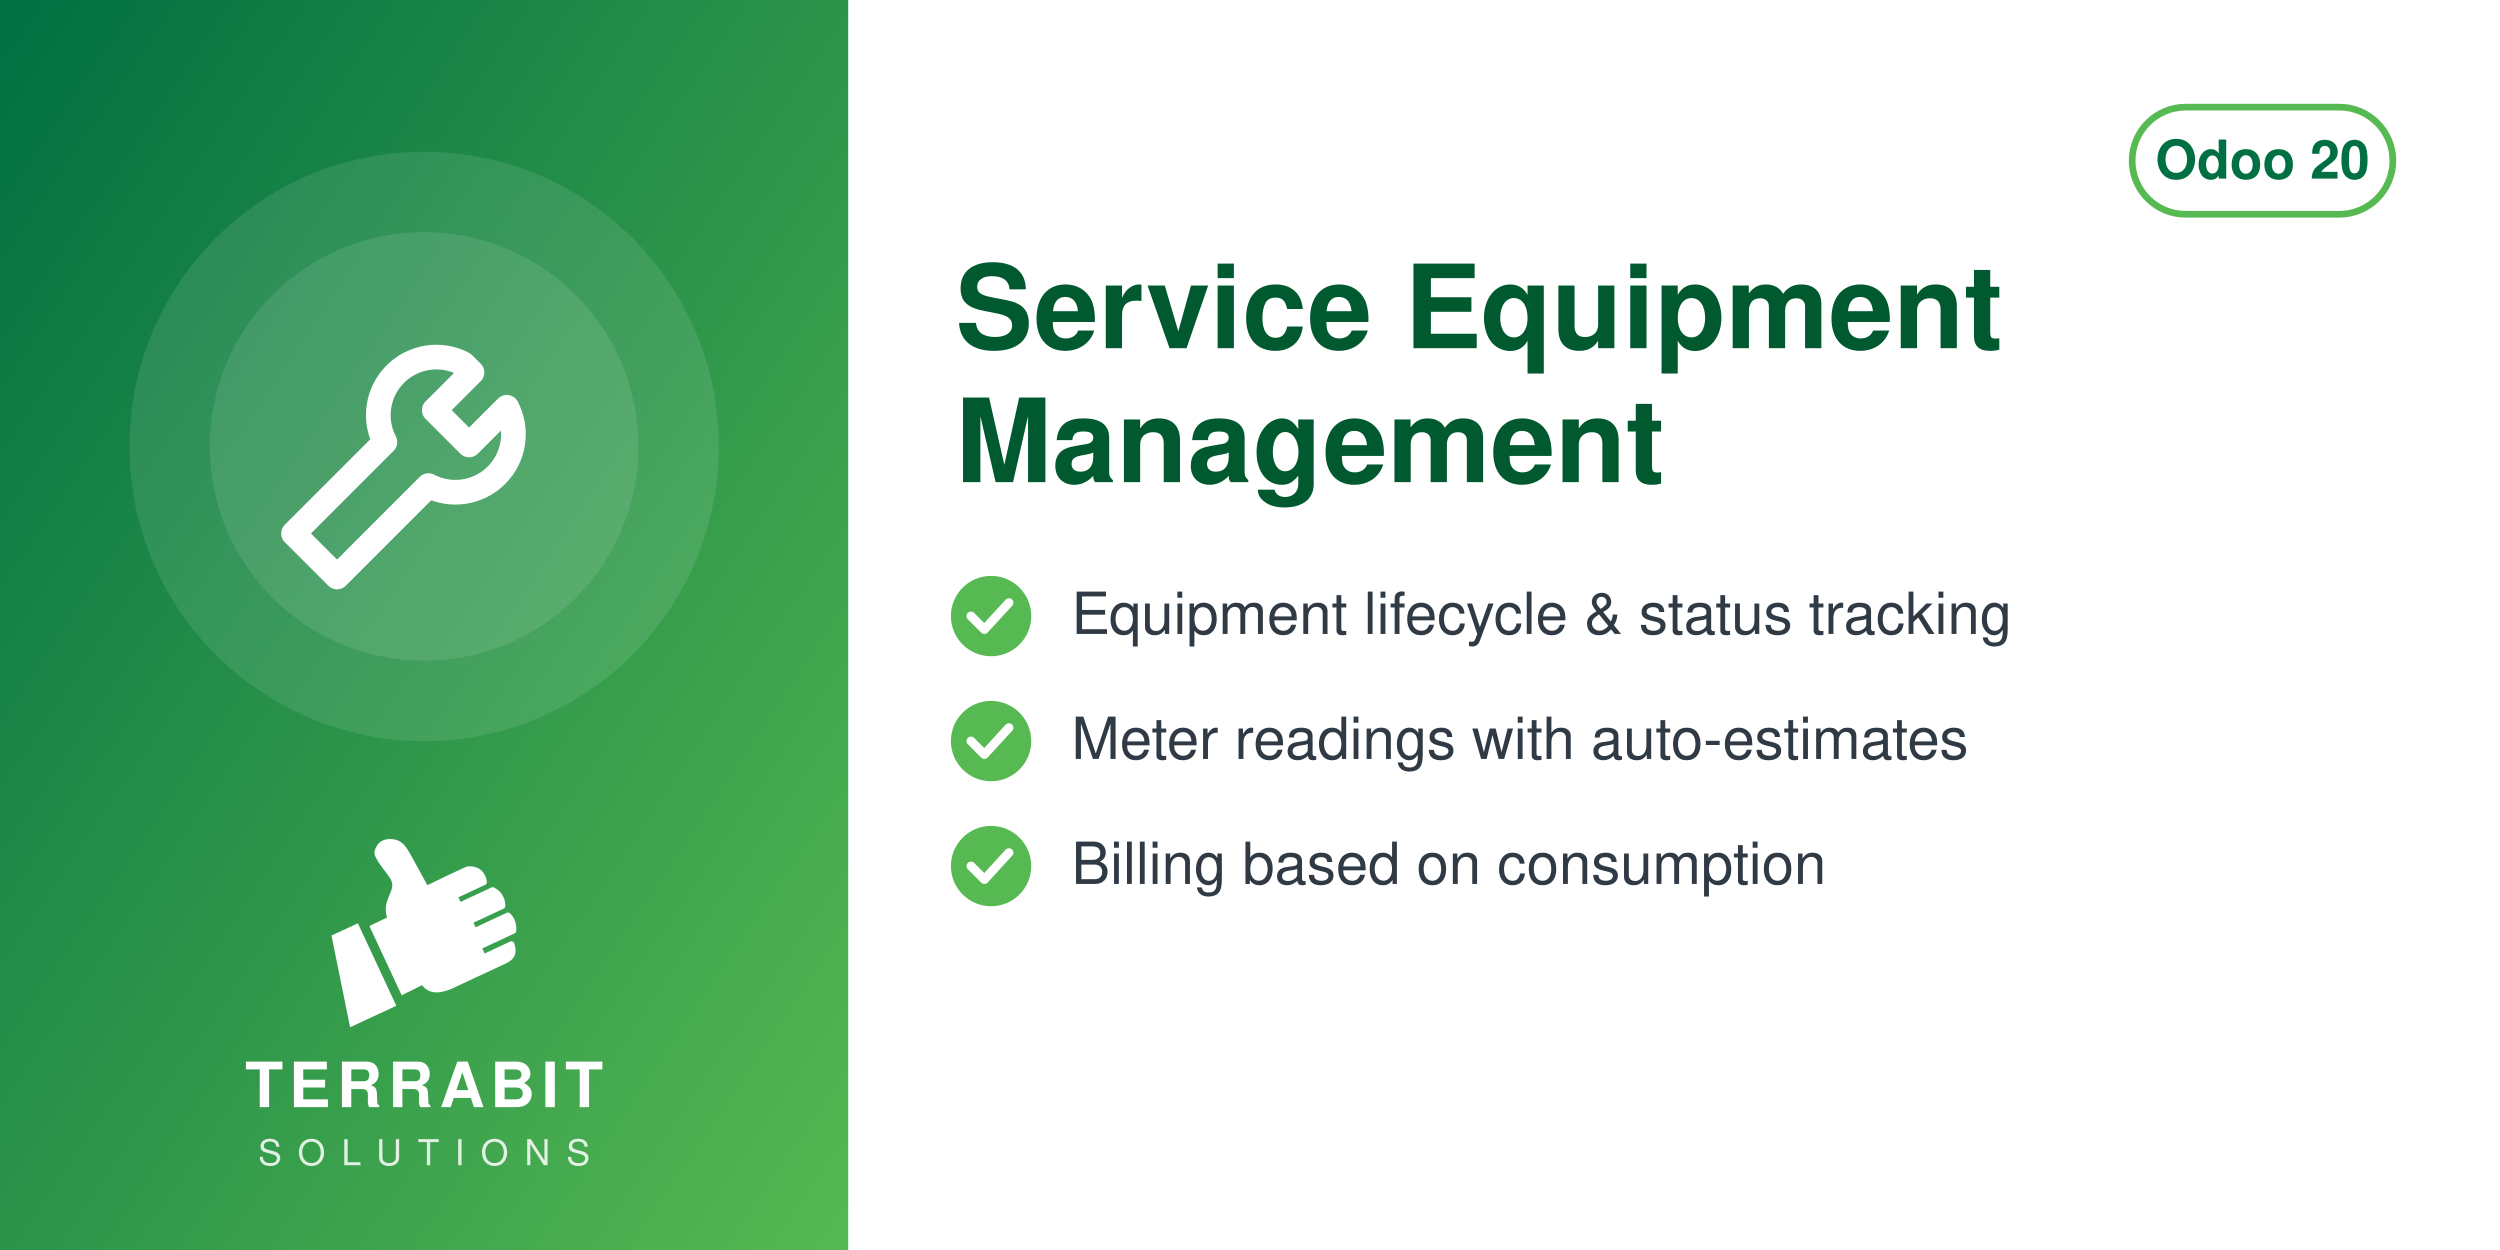
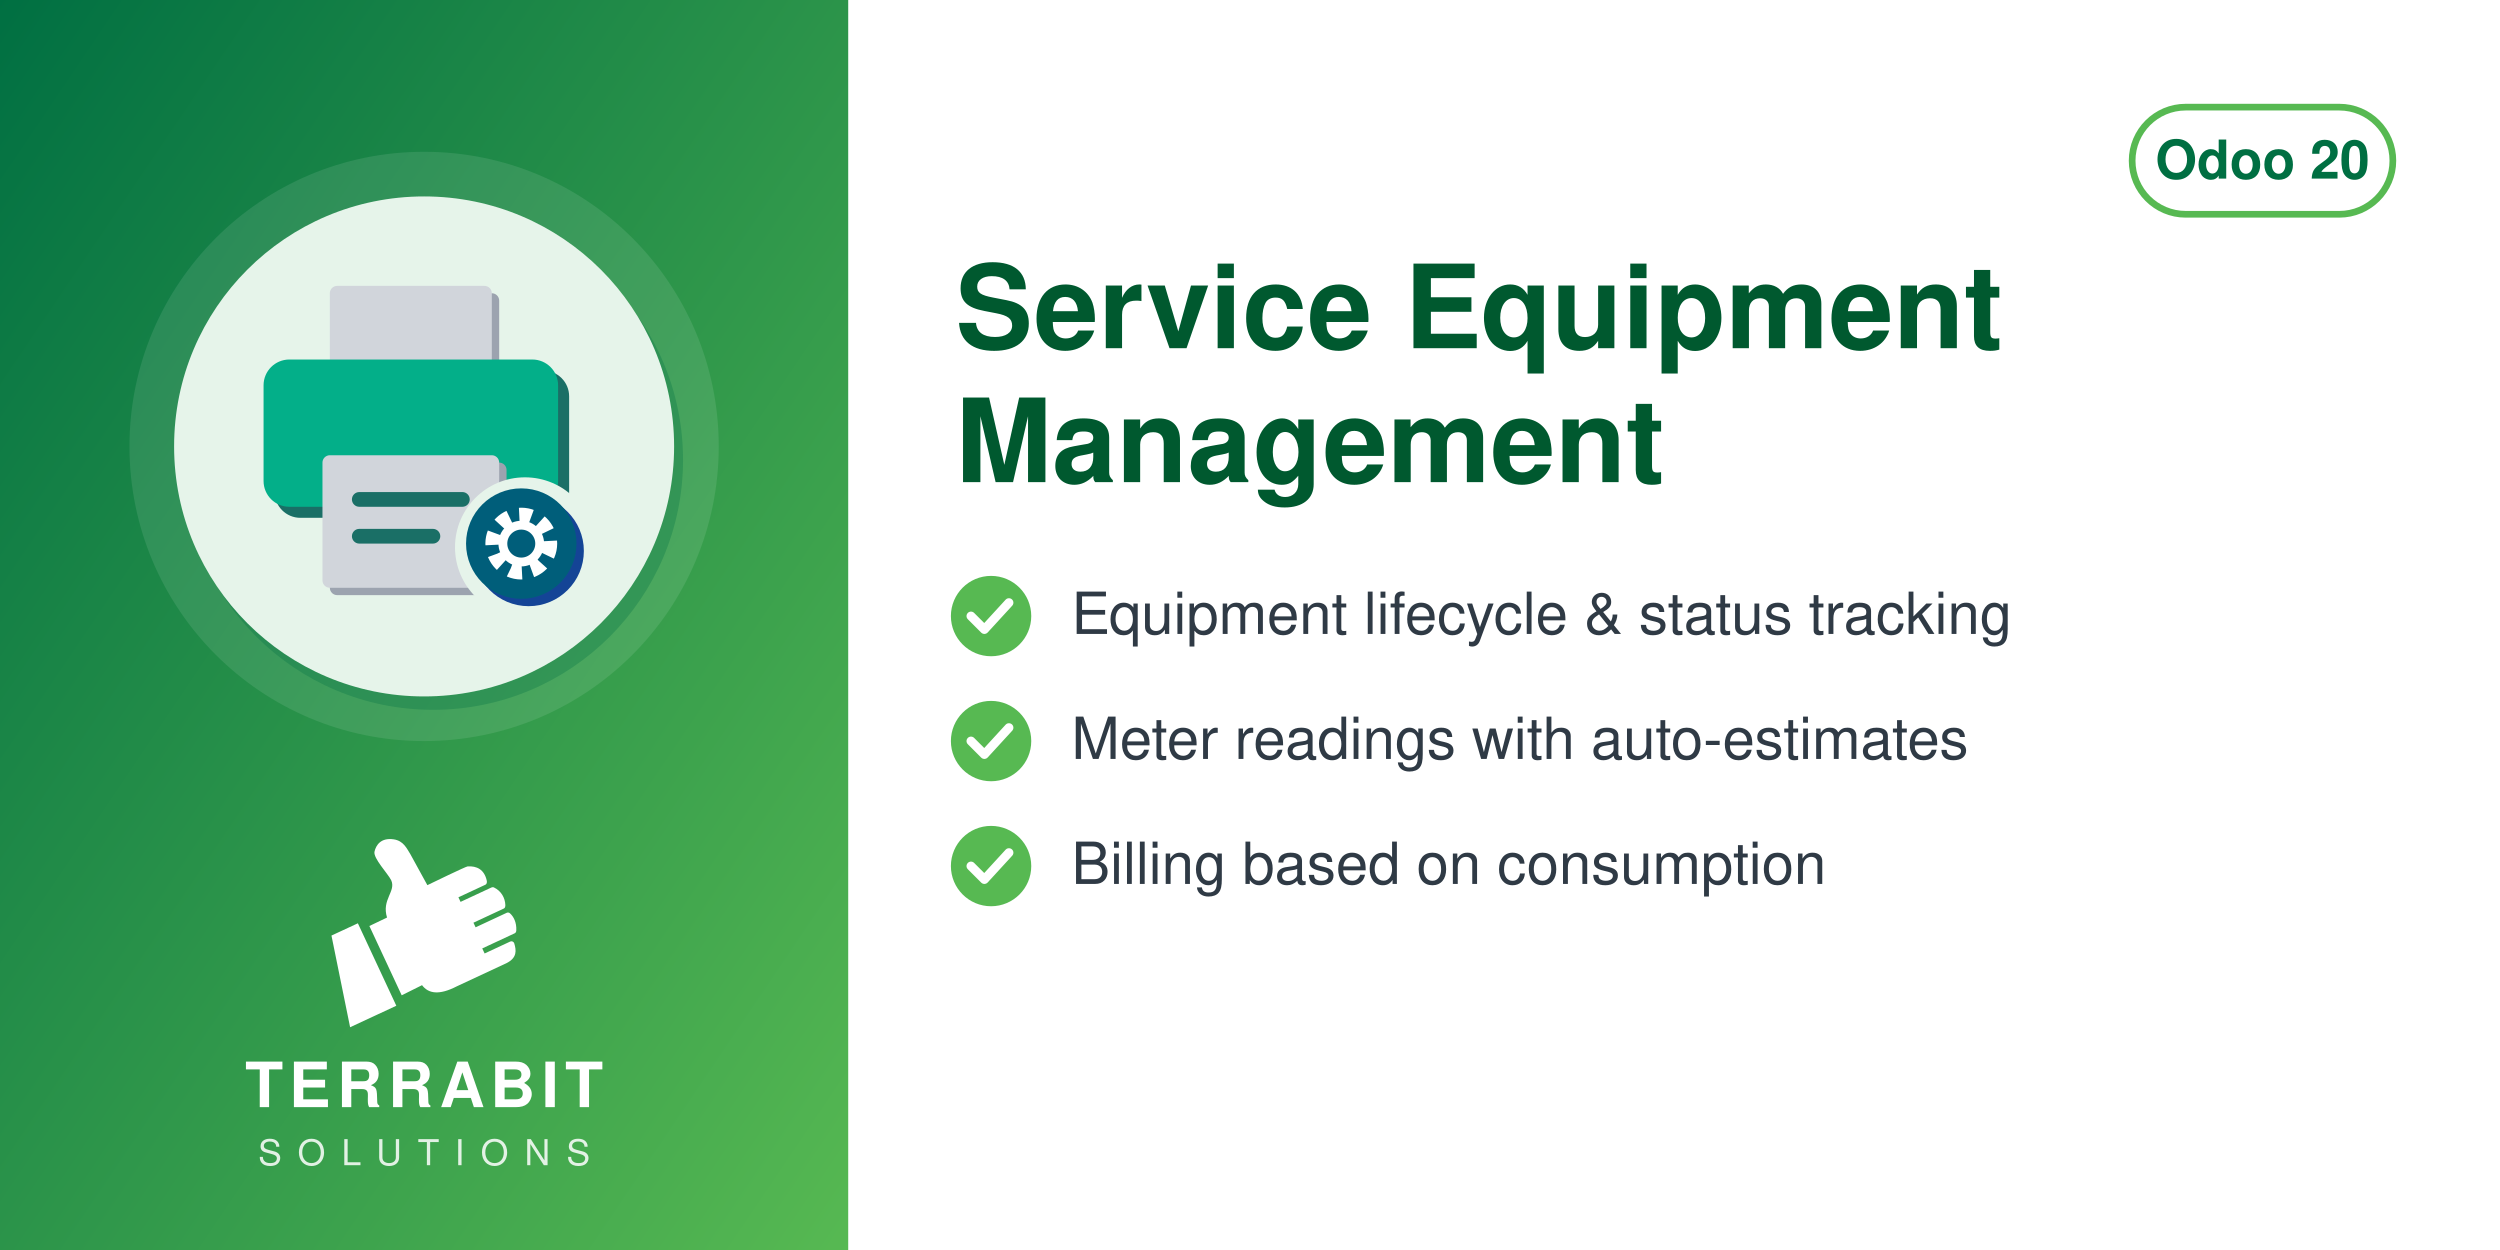
<svg xmlns="http://www.w3.org/2000/svg" width="560" height="280" viewBox="0 0 560 280">
  <defs>
    <linearGradient id="g" x1="0" y1="0" x2="1" y2="1">
      <stop offset="0" stop-color="#006F42" />
      <stop offset="1" stop-color="#57B952" />
    </linearGradient>
  </defs>
  <rect width="560" height="280" fill="#FFFFFF" />
  <rect width="190" height="280" fill="url(#g)" />
  <circle cx="95.0" cy="100" r="66" fill="white" opacity="0.10" />
-   <circle cx="95.0" cy="100" r="48" fill="white" opacity="0.10" />
-   <svg x="56.0" y="61.0" width="78" height="78" viewBox="0 0 24 24">
-     <g fill="none" stroke="white" stroke-width="1.7" stroke-linecap="round" stroke-linejoin="round">
-       <path d="M14.7 6.3a4 4 0 0 0-5.4 5.4L3 18l3 3 6.3-6.3a4 4 0 0 0 5.4-5.4l-2.6 2.6-2.4-2.4 2.6-2.6z" />
+   <circle cx="97.0" cy="103" r="56" fill="#006F42" opacity="0.30" />
+   <circle cx="95.0" cy="100" r="56" fill="#E6F4EA" />
+   <svg x="54.0" y="59.0" width="82" height="82" viewBox="0 0 100 100" preserveAspectRatio="xMidYMid meet">
+     <g transform="translate(0.11,0.11) scale(1.0057)">
+       <defs>
+         <mask id="mi-cut" maskUnits="userSpaceOnUse" x="-20" y="-20" width="140" height="140">
+           <rect x="-20" y="-20" width="140" height="140" fill="#fff" />
+           <circle cx="77" cy="77" r="19" fill="#000" />
+         </mask>
+       </defs>
+       <g mask="url(#mi-cut)">
+         <g transform="translate(2,2)" fill="#9CA3AF">
+           <rect x="24" y="6" width="44" height="24" rx="2" />
+         </g>
+         <g fill="#D1D5DB">
+           <rect x="24" y="6" width="44" height="24" rx="2" />
+         </g>
+         <g transform="translate(3,3)" fill="#1A6F66">
+           <rect x="6" y="26" width="80" height="40" rx="7" />
+         </g>
+         <g fill="#03AF89">
+           <rect x="6" y="26" width="80" height="40" rx="7" />
+         </g>
+         <g transform="translate(2,2)" fill="#9CA3AF">
+           <rect x="22" y="52" width="48" height="36" rx="2" />
+         </g>
+         <g fill="#D1D5DB">
+           <rect x="22" y="52" width="48" height="36" rx="2" />
+         </g>
+         <g fill="#1A6F66">
+           <rect x="30" y="62" width="32" height="4" rx="2" />
+           <rect x="30" y="72" width="24" height="4" rx="2" />
+         </g>
+       </g>
+       <circle cx="78" cy="78" r="15" fill="#144496" />
+       <circle cx="76" cy="76" r="15" fill="#005E7A" />
+       <circle cx="76" cy="76" r="7.5" fill="none" stroke="#FFFFFF" stroke-width="4.5" stroke-dasharray="3.2 2.6" />
+       <circle cx="76" cy="76" r="5" fill="none" stroke="#FFFFFF" stroke-width="2.4" />
    </g>
  </svg>
  <svg x="72.0" y="186" width="46" height="46" viewBox="4045 2535 3400 3400" preserveAspectRatio="xMidYMid meet">
    <path fill="#FFFFFF" d="M4648.32 4073.59l636.59 1365.17 -765.09 355.96 -308.63 -1517.87 437.13 -203.26zm725.61 1192.32l336.75 -167.88c105.65,140.85 282.69,170.72 576.82,18.8l819.92 -382.33c181.4,-90.13 164.26,-214.57 130.07,-328.43 -4.28,-14.25 -13.68,-24.81 -27.34,-30.7 -13.67,-5.89 -27.61,-5.11 -41.09,1.18l-422.32 196.93 -39.04 -83.72 538.07 -250.91c16.64,-7.76 24.7,-27.69 25.58,-46.04 6.48,-134.33 -44.36,-230.89 -105.84,-285.23 -15.2,-13.44 -35.71,-15.59 -54.12,-7l-513.92 239.64 -35.6 -76.34 506.31 -236.1c17.69,-8.25 22.52,-36.93 21.83,-56.45 -4.1,-117.31 -67.62,-232.74 -187.72,-290.66 -13.94,-6.72 -28.64,-6.36 -42.69,0.19l-511.21 238.38 -35.37 -75.86 448.98 -209.36c20.44,-9.53 25.81,-42.28 21.02,-64.32 -41.02,-189.07 -167.92,-247.8 -318.14,-237.87 -29.39,1.94 -589.86,273.16 -665.95,310.54l-281.84 -513.57c-59.06,-93.13 -112.7,-221.7 -276.47,-245.13 -211.24,-30.22 -291.56,94.38 -316.89,203.13 -25.32,108.75 223.84,365.99 276.05,473.69 85.52,184.27 -161.86,318.11 -68.41,617.99l-292.54 139.94 535.09 1147.51z" />
  </svg>
  <text x="95.0" y="248" text-anchor="middle" font-family="Helvetica,Arial,sans-serif" font-size="14" font-weight="800" letter-spacing="1.4" fill="white">TERRABIT</text>
  <text x="95.0" y="261" text-anchor="middle" font-family="Helvetica,Arial,sans-serif" font-size="8" font-weight="500" letter-spacing="3.6" fill="white" opacity="0.85">SOLUTIONS</text>
  <g>
    <rect x="477.6" y="24" width="58.4" height="24" rx="12" fill="none" stroke="#57B952" stroke-width="1.5" />
    <text x="506.8" y="40" text-anchor="middle" font-family="Helvetica,Arial,sans-serif" font-size="12" font-weight="700" fill="#006F42">Odoo 20</text>
  </g>
  <text x="214" y="78" font-family="Helvetica,Arial,sans-serif" font-size="26" font-weight="700" fill="#00592F">Service Equipment</text>
  <text x="214" y="108" font-family="Helvetica,Arial,sans-serif" font-size="26" font-weight="700" fill="#00592F">Management</text>
  <circle cx="222" cy="138" r="9" fill="#57B952" />
  <path d="M217.5 138 l3 3 l5.5 -6" fill="none" stroke="white" stroke-width="2" stroke-linecap="round" stroke-linejoin="round" />
  <text x="240" y="142" font-family="Helvetica,Arial,sans-serif" font-size="13" fill="#2F3A45">Equipment lifecycle &amp; status tracking</text>
  <circle cx="222" cy="166" r="9" fill="#57B952" />
  <path d="M217.5 166 l3 3 l5.5 -6" fill="none" stroke="white" stroke-width="2" stroke-linecap="round" stroke-linejoin="round" />
  <text x="240" y="170" font-family="Helvetica,Arial,sans-serif" font-size="13" fill="#2F3A45">Meter readings with auto-estimates</text>
  <circle cx="222" cy="194" r="9" fill="#57B952" />
  <path d="M217.5 194 l3 3 l5.5 -6" fill="none" stroke="white" stroke-width="2" stroke-linecap="round" stroke-linejoin="round" />
  <text x="240" y="198" font-family="Helvetica,Arial,sans-serif" font-size="13" fill="#2F3A45">Billing based on consumption</text>
</svg>
